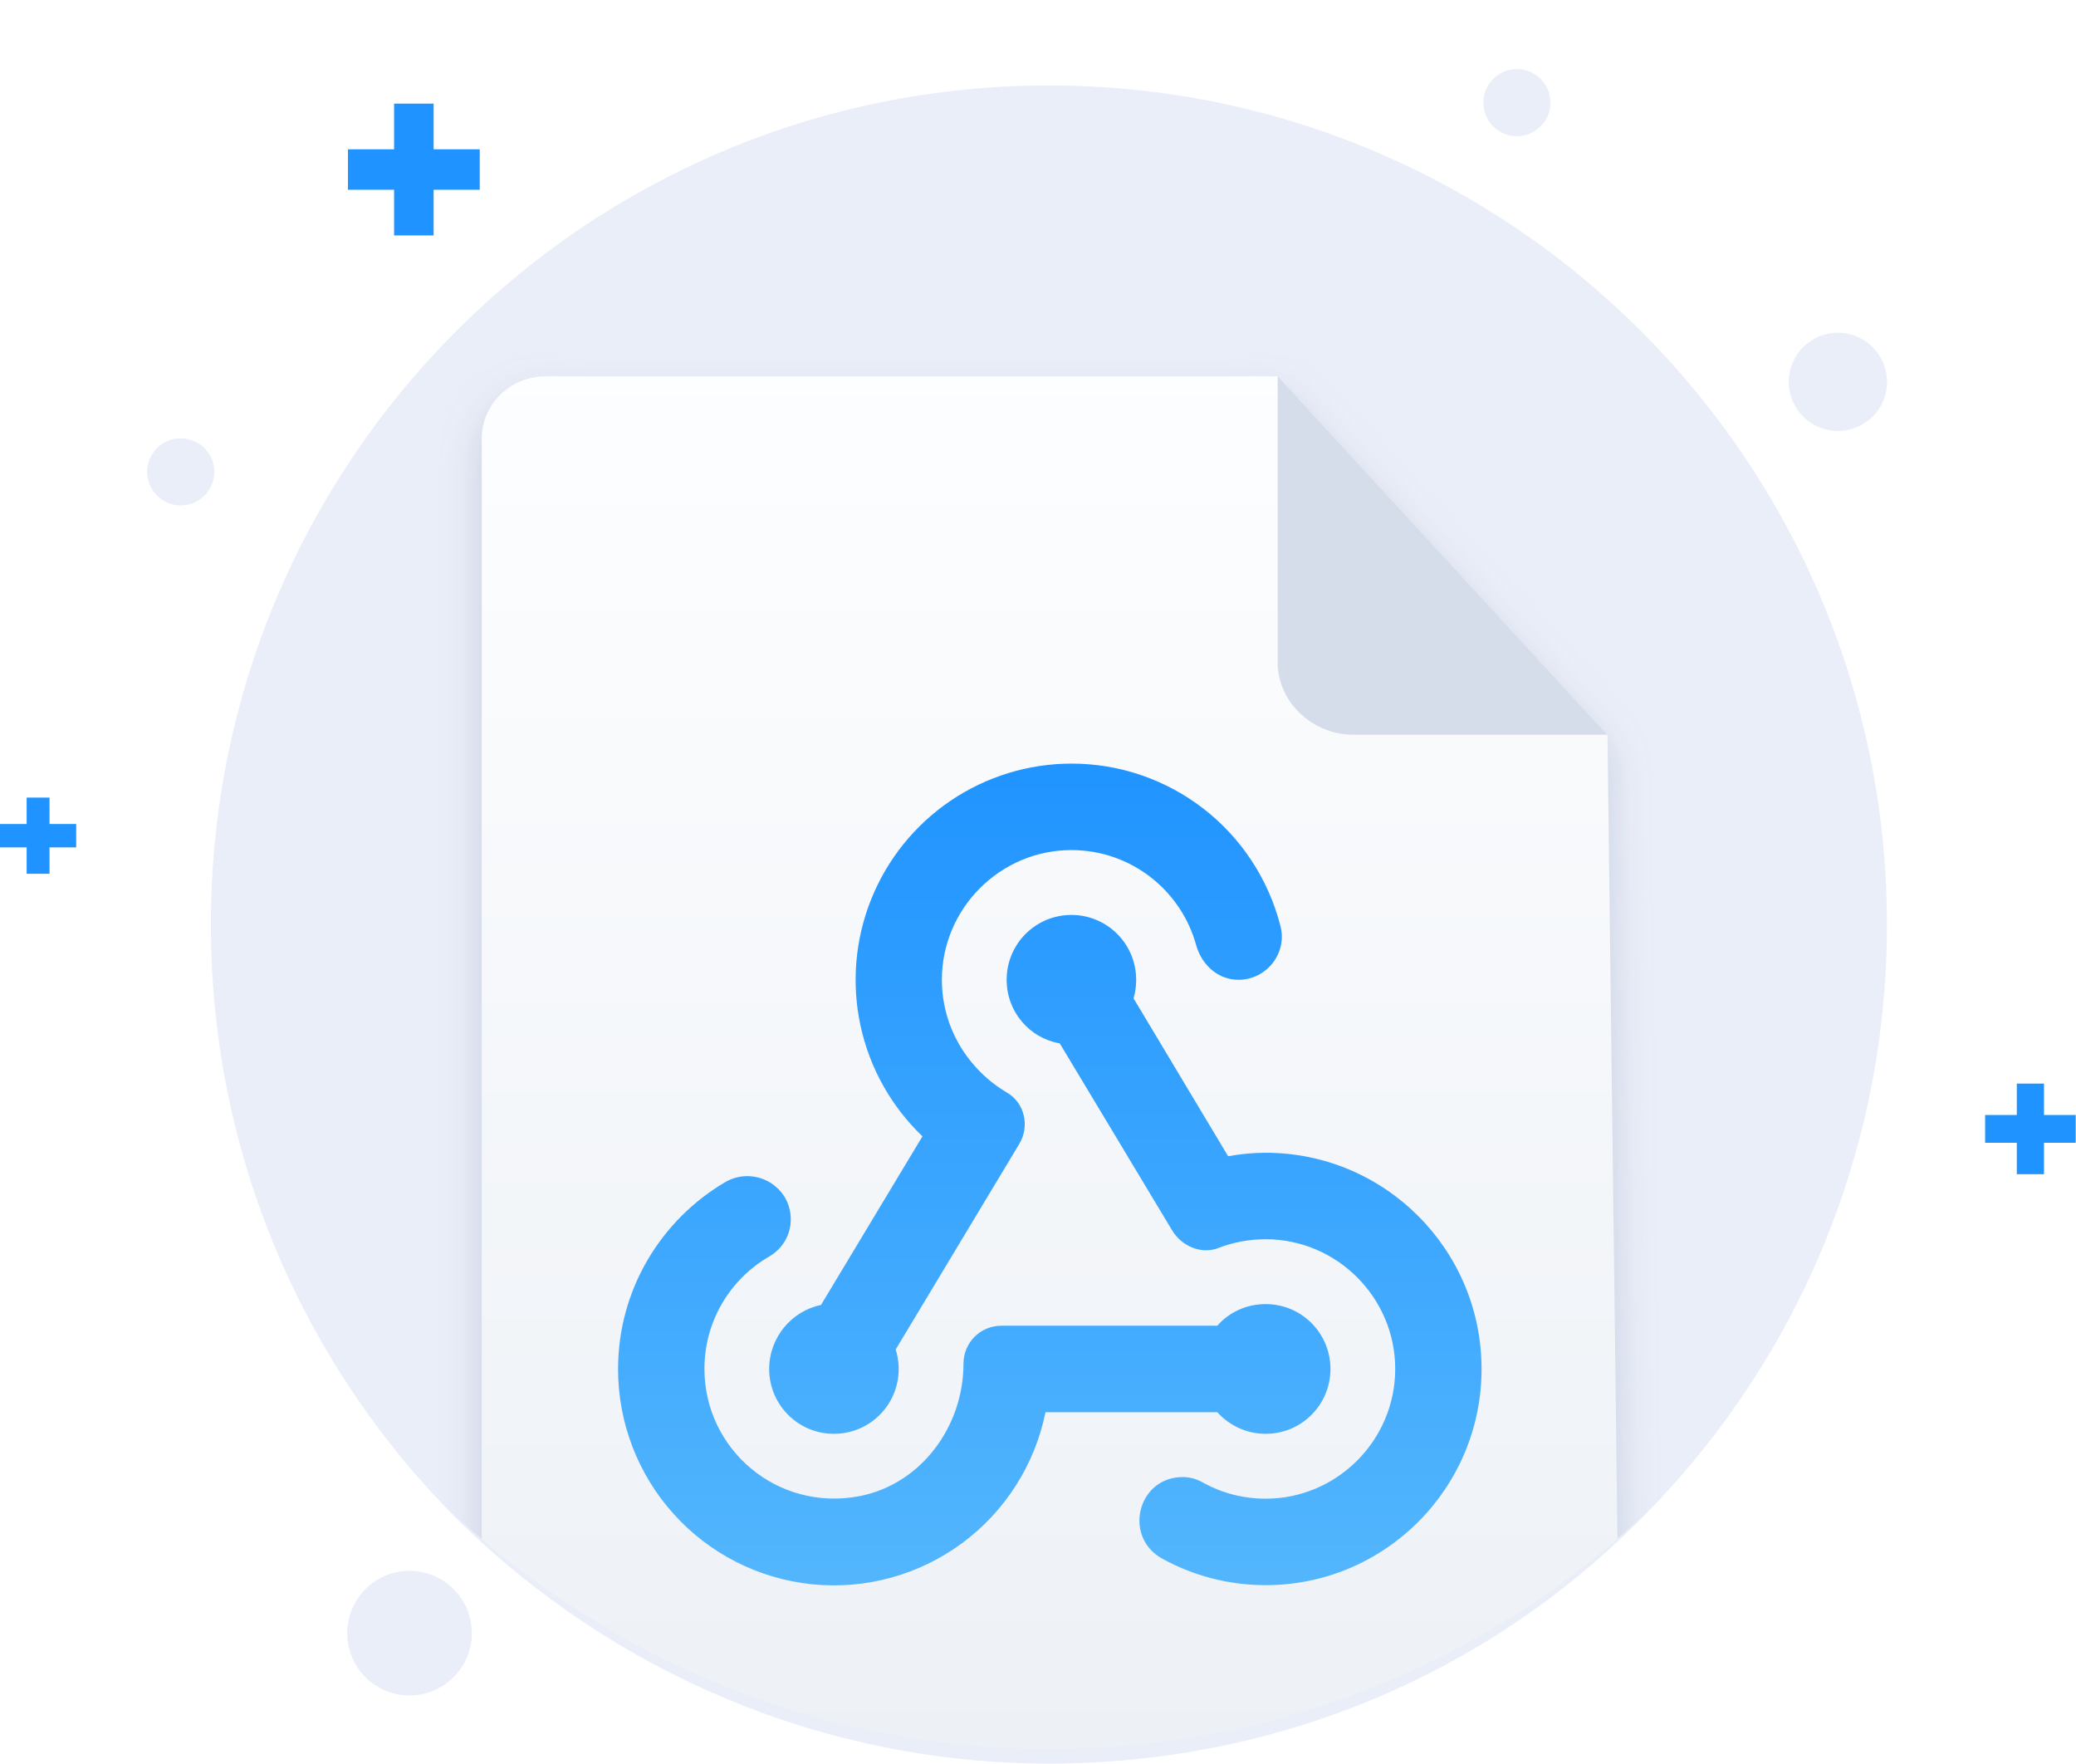
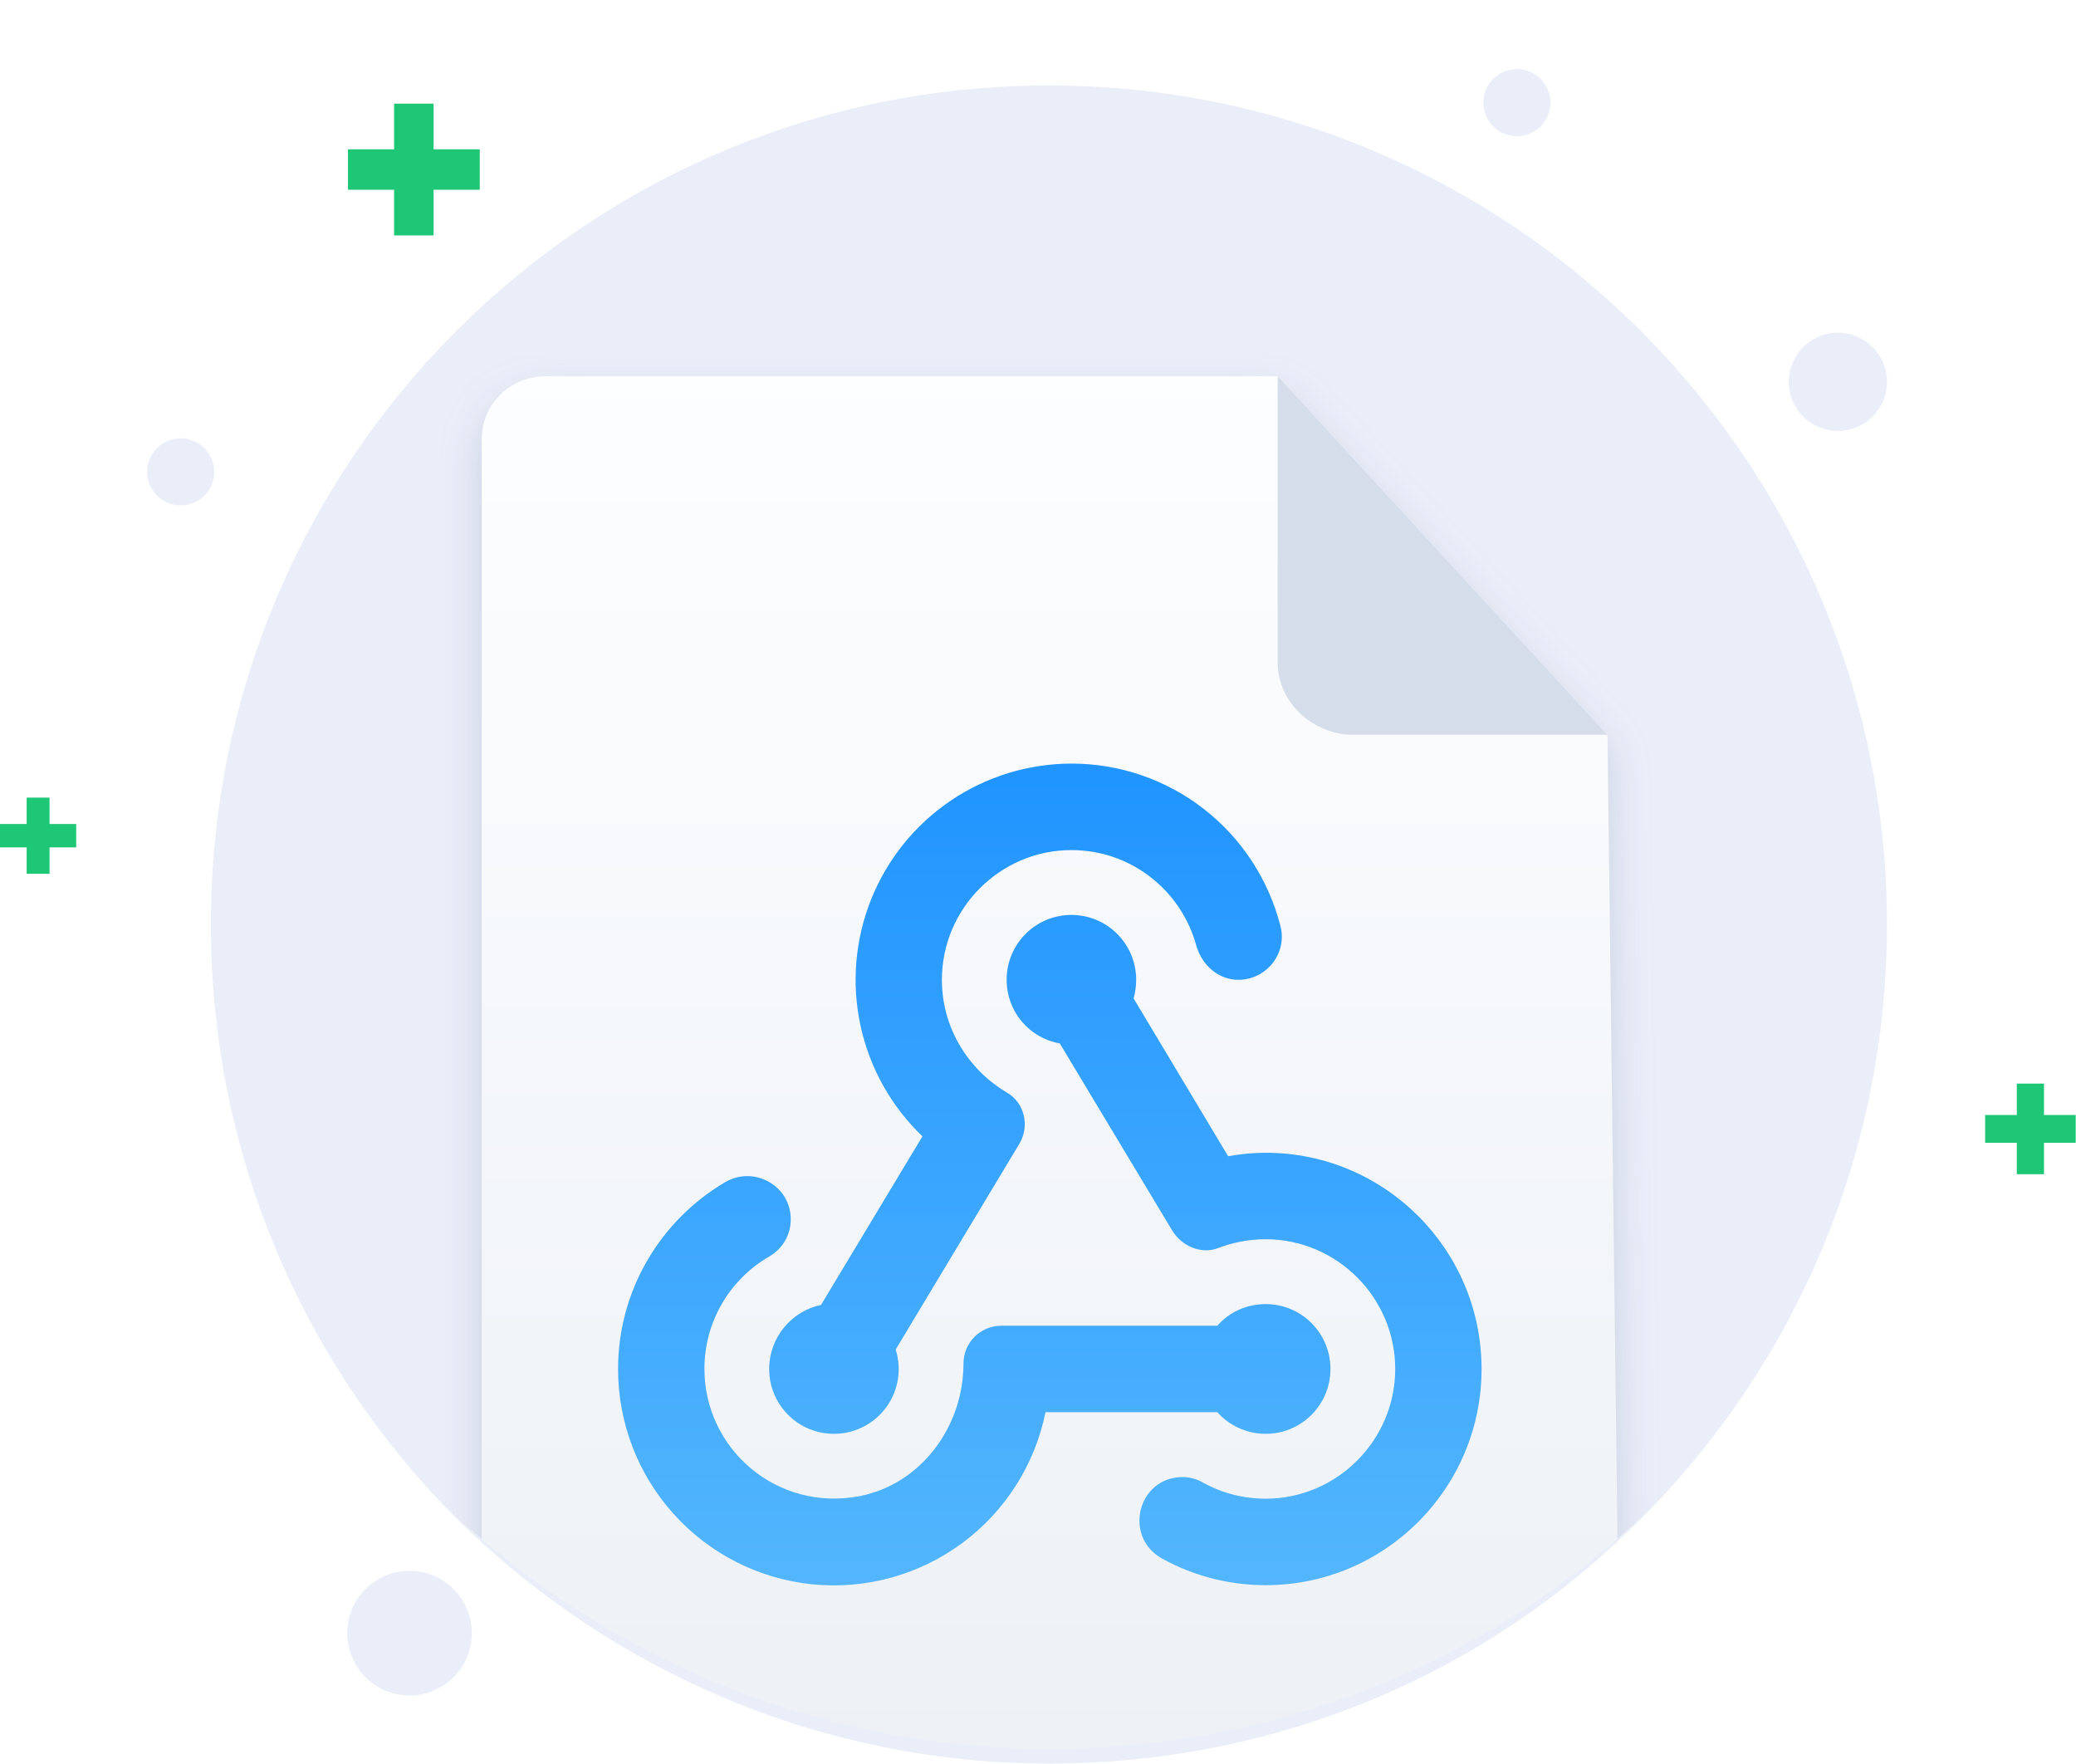
<svg xmlns="http://www.w3.org/2000/svg" width="1142" height="970" viewBox="0 0 1142 970" fill="none">
-   <path d="M1141.84 613.27H1124.39V596H1109.44V613.27H1092V628.566H1109.44V645.836H1124.39V628.566H1141.84V613.27Z" fill="#1F93FF" />
-   <path d="M263.905 82.12H238.534V57H216.787V82.12H191.416V104.369H216.787V129.489H238.534V104.369H263.905V82.12Z" fill="#1F93FF" />
-   <path d="M41.908 453.222H27.24V438.7H14.668V453.222H0V466.085H14.668V480.607H27.24V466.085H41.908V453.222Z" fill="#1F93FF" />
+   <path d="M1141.84 613.27H1124.39V596H1109.44V613.27H1092V628.566H1109.44V645.836H1124.39V628.566H1141.84V613.27Z" fill="#1DC775" />
+   <path d="M263.905 82.12H238.534V57H216.787V82.12H191.416V104.369H216.787V129.489H238.534V104.369H263.905V82.12Z" fill="#1DC775" />
+   <path d="M41.908 453.222H27.24V438.7H14.668V453.222H0V466.085H14.668V480.607H27.24V466.085H41.908V453.222Z" fill="#1DC775" />
  <path d="M1011.02 237.048C1025.95 237.048 1038.05 224.949 1038.05 210.024C1038.05 195.099 1025.95 183 1011.02 183C996.099 183 984 195.099 984 210.024C984 224.949 996.099 237.048 1011.02 237.048Z" fill="#EAEEF9" />
  <path d="M834.455 74.911C844.648 74.911 852.911 66.648 852.911 56.455C852.911 46.263 844.648 38 834.455 38C824.263 38 816 46.263 816 56.455C816 66.648 824.263 74.911 834.455 74.911Z" fill="#EAEEF9" />
  <path d="M99.412 277.995C109.605 277.995 117.868 269.732 117.868 259.54C117.868 249.347 109.605 241.084 99.412 241.084C89.22 241.084 80.957 249.347 80.957 259.54C80.957 269.732 89.22 277.995 99.412 277.995Z" fill="#EAEEF9" />
  <path d="M225.274 932.548C244.203 932.548 259.548 917.203 259.548 898.274C259.548 879.345 244.203 864 225.274 864C206.345 864 191 879.345 191 898.274C191 917.203 206.345 932.548 225.274 932.548Z" fill="#EAEEF9" />
  <path d="M1038 508.5C1038 637.502 985.262 753.785 900.7 837.364C817.957 920.035 703.389 970 577 970C451.521 970 336.953 919.126 253.3 837.364C168.738 753.785 116 637.502 116 508.5C116 253.221 322.404 47 577 47C831.596 47 1038 254.13 1038 508.5Z" fill="#EAEEF9" />
  <mask id="mask0_422_14" style="mask-type:alpha" maskUnits="userSpaceOnUse" x="97" y="0" width="960" height="962">
    <path d="M1057 480.947C1057 615.385 1002.09 736.568 914.041 823.669C827.888 909.823 708.598 961.894 577 961.894C446.349 961.894 327.059 908.876 239.959 823.669C151.911 736.568 97 615.385 97 480.947C97 214.911 311.911 0 577 0C842.089 0 1057 215.858 1057 480.947Z" fill="#EAEEF9" />
  </mask>
  <g mask="url(#mask0_422_14)">
    <g filter="url(#filter0_d_422_14)">
      <path d="M884.279 404.235L891.357 973.972C891.357 993.435 875.432 1008.48 855.969 1008.48H300.387C280.924 1008.48 265 992.551 265 973.972V241.453C265 221.99 280.924 206.951 300.387 206.951H702.919L884.279 404.235Z" fill="url(#paint0_linear_422_14)" />
    </g>
    <path d="M702.837 206.844V364.318C702.837 386.435 722.3 404.129 744.418 404.129H884.198" fill="#D5DDEA" />
    <path d="M340 752.964C340 709.203 363.75 670.912 398.9 650.221C414.813 640.946 435 652.124 435 670.675C435 679.237 430.488 686.847 423.125 691.128C401.75 703.495 387.5 726.565 387.5 752.964C387.5 796.963 427.4 831.687 473 822.887C506.725 816.228 530 784.596 530 750.11C530 738.457 539.263 729.181 550.9 729.181H669.65C676.063 721.808 685.563 717.29 696.25 717.29C715.963 717.29 731.875 733.224 731.875 752.964C731.875 772.704 715.963 788.639 696.25 788.639C685.8 788.639 676.3 784.12 669.65 776.748H575.125C569.265 805.648 552.89 831.336 529.18 848.827C505.47 866.317 476.116 874.361 446.816 871.398C417.516 868.434 390.361 854.674 370.623 832.789C350.884 810.903 339.97 782.454 340 752.964V752.964ZM681.288 538.916C696.725 538.916 708.363 524.17 704.325 509.187C697.782 483.646 682.93 461.014 662.115 444.864C641.3 428.714 615.707 419.966 589.375 420C565.653 420.019 542.479 427.15 522.839 440.474C503.199 453.798 487.993 472.705 479.178 494.759C470.363 516.814 468.344 541.007 473.381 564.221C478.417 587.435 490.279 608.607 507.438 625.011L451.625 717.765C435.475 721.095 423.125 735.603 423.125 752.964C423.125 772.704 439.038 788.639 458.75 788.639C464.345 788.646 469.863 787.331 474.856 784.802C479.848 782.272 484.174 778.599 487.483 774.081C490.792 769.562 492.99 764.326 493.898 758.798C494.807 753.269 494.401 747.604 492.713 742.262L560.638 629.292C566.575 619.541 563.725 606.698 553.988 600.99C532.613 588.385 518.125 565.315 518.125 538.916C518.125 499.674 550.188 467.566 589.375 467.566C622.15 467.566 649.7 489.685 658.013 519.889C661.1 530.83 670.125 538.916 681.288 538.916V538.916ZM696.25 681.615C687.225 681.615 678.438 683.28 670.363 686.372C660.863 690.177 649.938 685.42 644.713 676.62L582.963 573.877C566.338 571.023 553.75 556.515 553.75 538.916C553.75 519.176 569.663 503.241 589.375 503.241C609.088 503.241 625 519.176 625 538.916C625 542.483 624.525 545.813 623.575 549.143L675.588 635.951C682.238 634.762 689.125 634.049 696.25 634.049C761.8 634.049 815 687.323 815 752.964C815 818.606 761.8 871.88 696.25 871.88C675.825 871.88 656.35 866.648 639.488 857.372C617.638 845.481 625.713 812.422 650.65 812.422C654.688 812.422 658.725 813.611 662.288 815.752C672.263 821.222 683.9 824.314 696.25 824.314C735.438 824.314 767.5 792.207 767.5 752.964C767.5 713.722 735.438 681.615 696.25 681.615V681.615Z" fill="url(#paint1_linear_422_14)" />
  </g>
  <defs>
    <filter id="filter0_d_422_14" x="243" y="195.951" width="670.356" height="845.524" filterUnits="userSpaceOnUse" color-interpolation-filters="sRGB">
      <feFlood flood-opacity="0" result="BackgroundImageFix" />
      <feColorMatrix in="SourceAlpha" type="matrix" values="0 0 0 0 0 0 0 0 0 0 0 0 0 0 0 0 0 0 127 0" result="hardAlpha" />
      <feOffset dy="11" />
      <feGaussianBlur stdDeviation="11" />
      <feColorMatrix type="matrix" values="0 0 0 0 0.398 0 0 0 0 0.477 0 0 0 0 0.575 0 0 0 0.27 0" />
      <feBlend mode="normal" in2="BackgroundImageFix" result="effect1_dropShadow_422_14" />
      <feBlend mode="normal" in="SourceGraphic" in2="effect1_dropShadow_422_14" result="shape" />
    </filter>
    <linearGradient id="paint0_linear_422_14" x1="577.974" y1="188.411" x2="577.974" y2="1017.12" gradientUnits="userSpaceOnUse">
      <stop stop-color="#FDFEFF" />
      <stop offset="0.996" stop-color="#ECF0F5" />
    </linearGradient>
    <linearGradient id="paint1_linear_422_14" x1="577.5" y1="420" x2="577.5" y2="872" gradientUnits="userSpaceOnUse">
      <stop stop-color="#2094FF" />
      <stop offset="1" stop-color="#53B6FD" />
    </linearGradient>
  </defs>
</svg>
